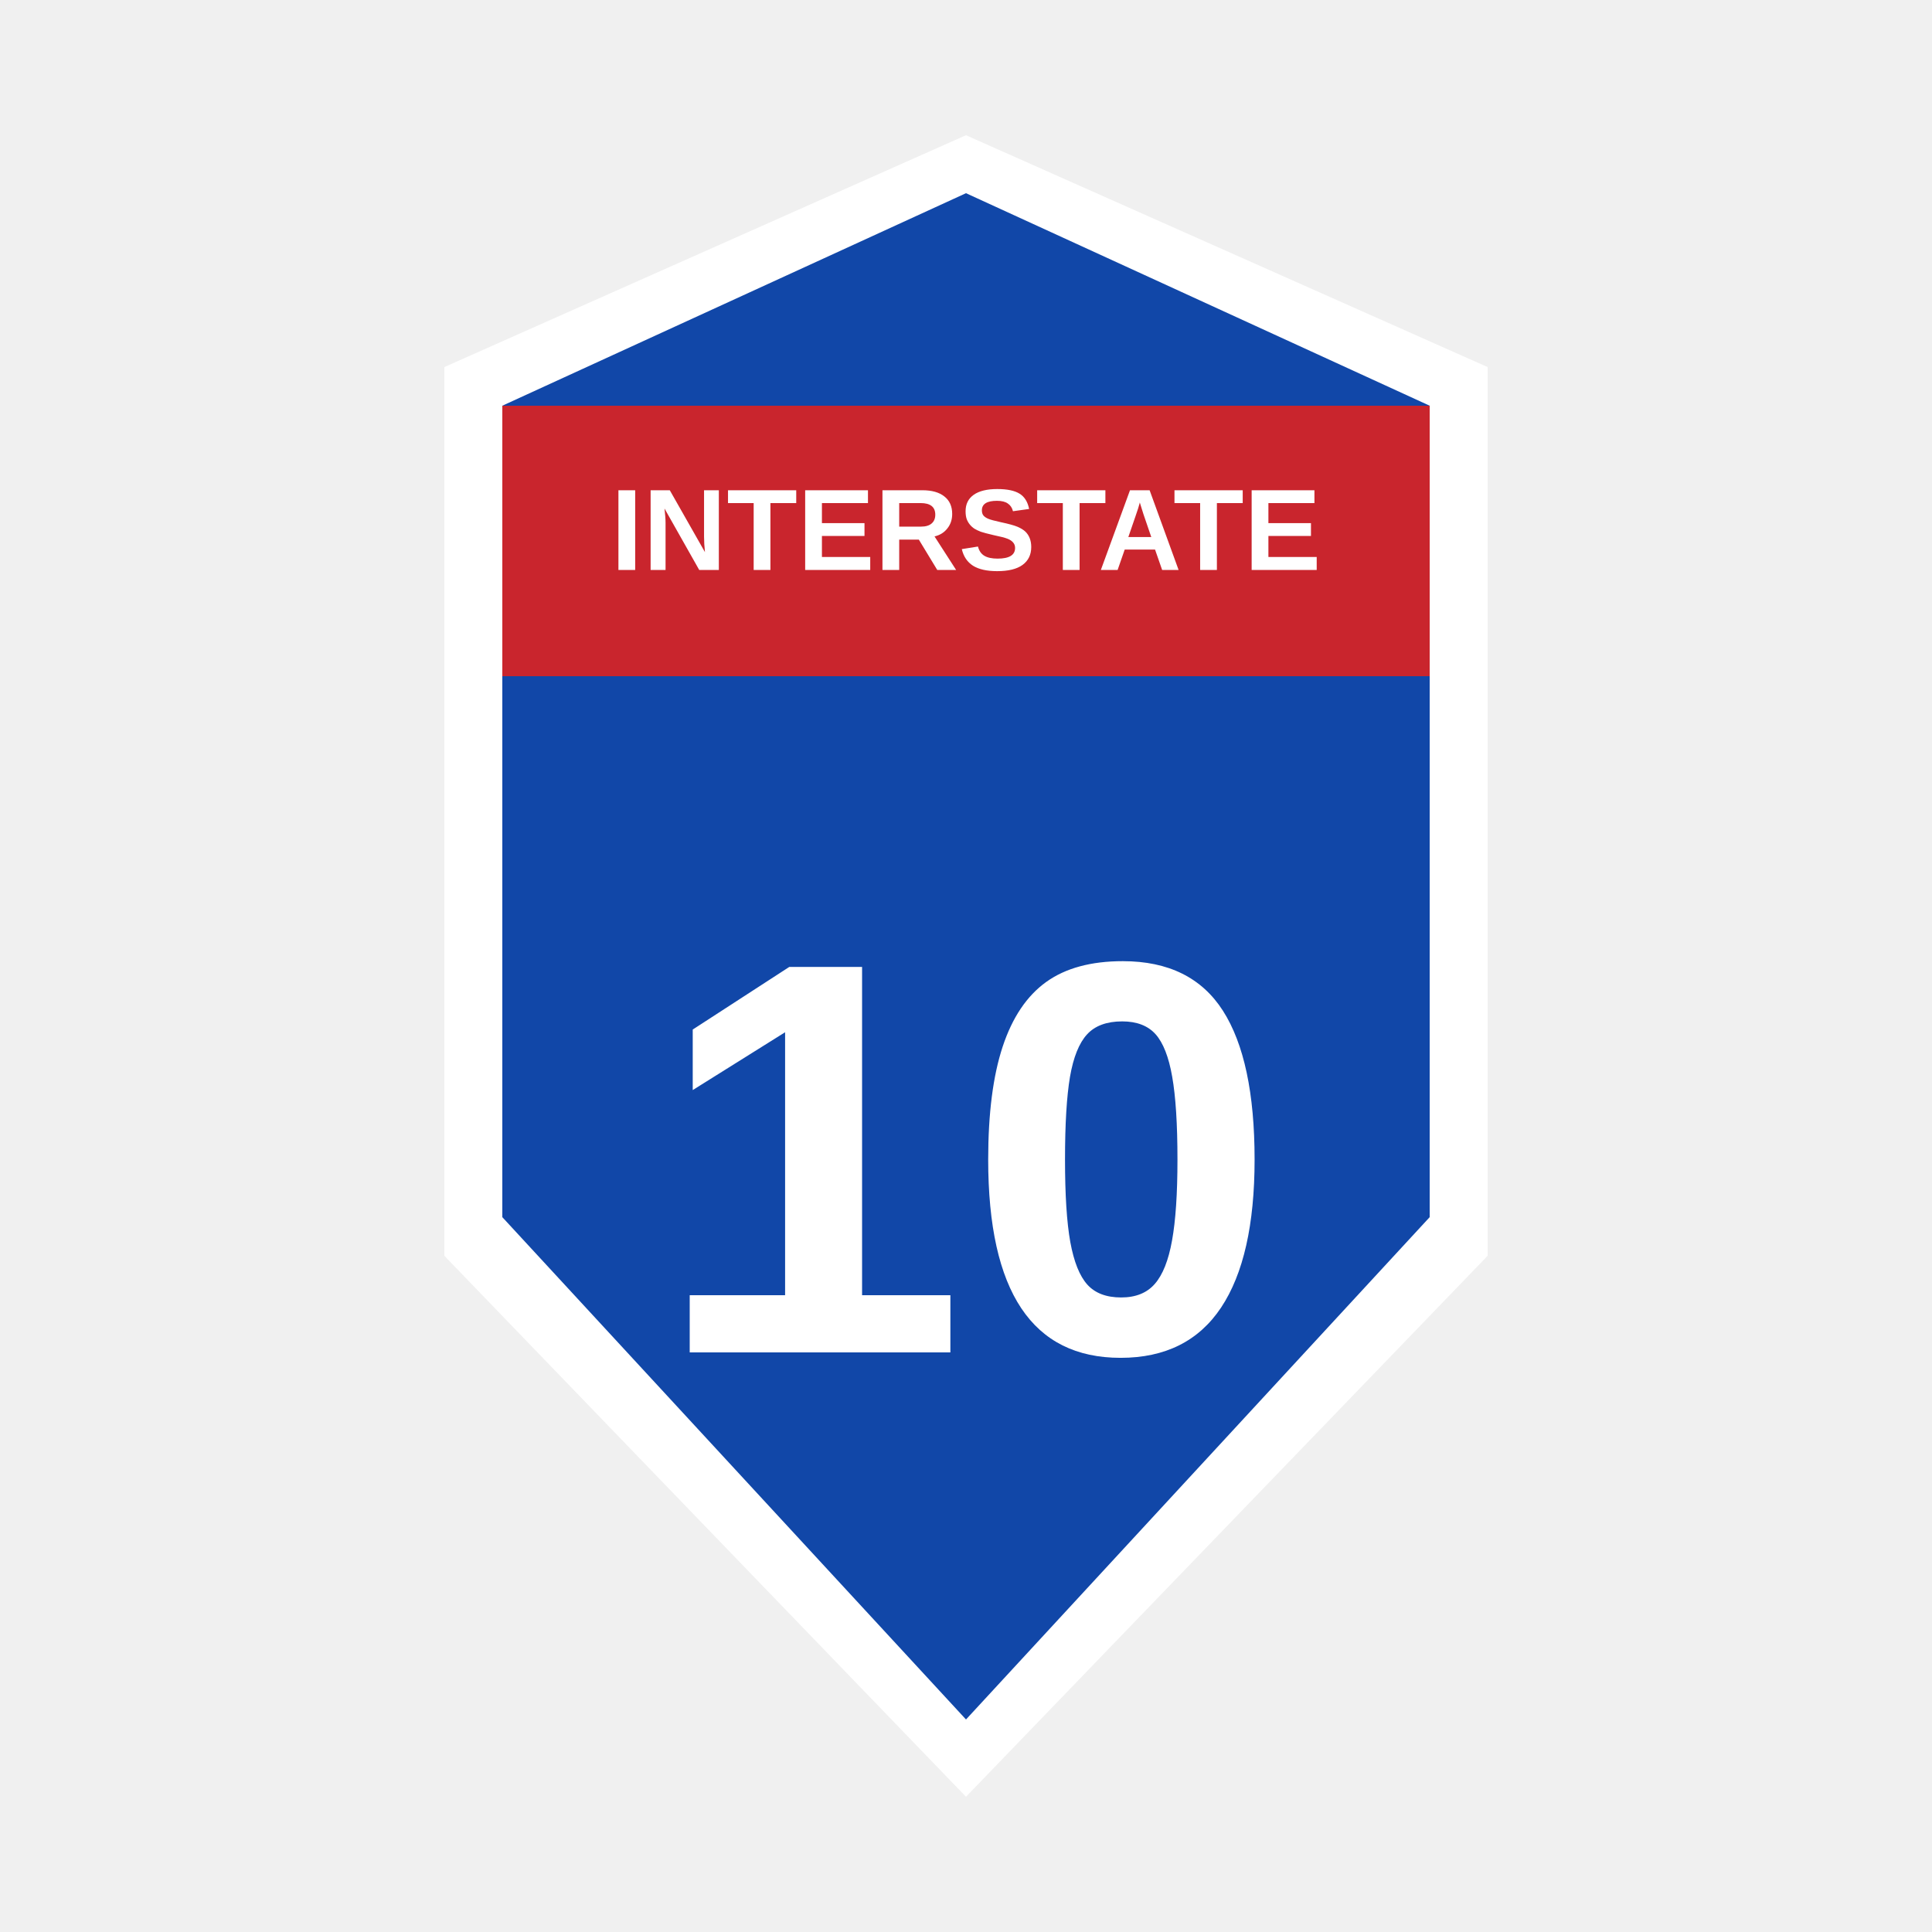
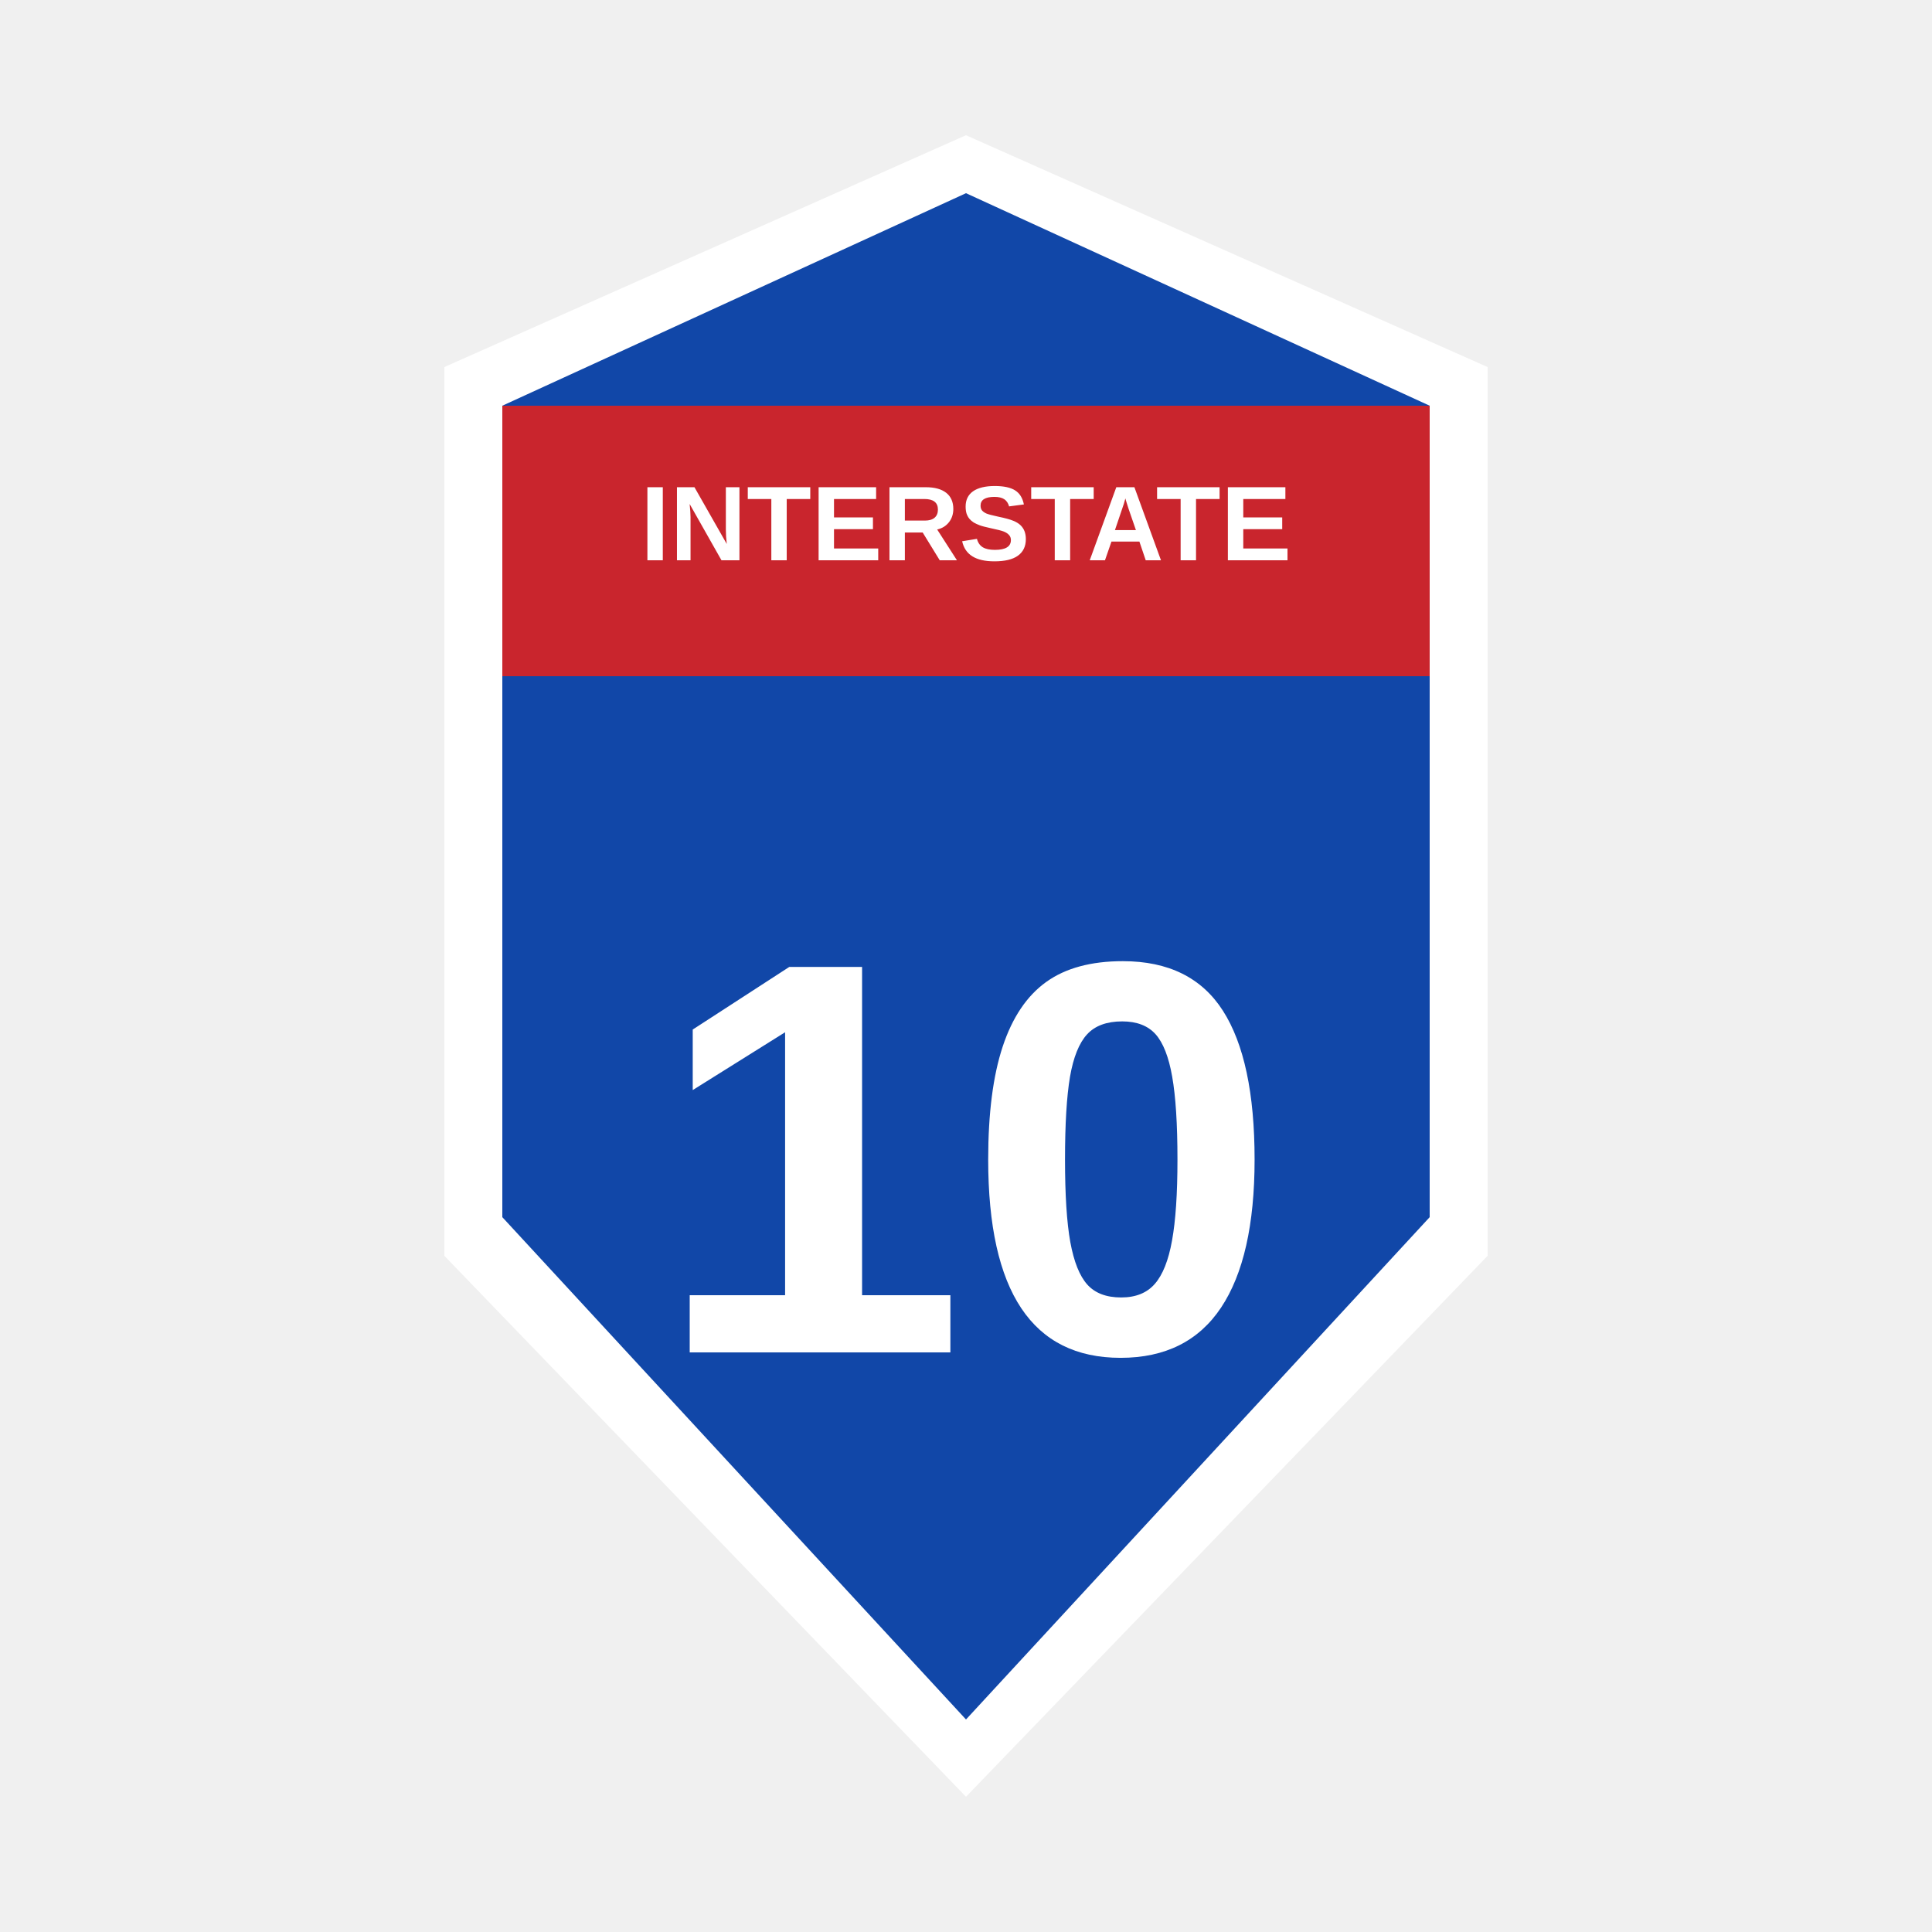
<svg xmlns="http://www.w3.org/2000/svg" viewBox="0 0 200 200" width="200" height="200" role="img" aria-label="MUTCD_I-5_INTERSTATE_10">
  <path d="M100 14 L154 38 L154 130 L100 186 L46 130 L46 38 Z" fill="#FFFFFF" />
  <path d="M100 20 L148 42 L148 126 L100 178 L52 126 L52 42 Z" fill="#1147A8" />
  <path d="M52 42 H148 V70 H52 Z" fill="#C9252D" />
-   <text x="100" y="59" font-family="Arial, Helvetica, sans-serif" font-size="12" font-weight="900" fill="#FFFFFF" text-anchor="middle">INTERSTATE</text>
+   <text x="100" y="58" font-family="Arial, Helvetica, sans-serif" font-size="11" font-weight="900" fill="#FFFFFF" text-anchor="middle">INTERSTATE</text>
  <text x="100" y="140" font-family="Arial, Helvetica, sans-serif" font-size="58" font-weight="900" fill="#FFFFFF" text-anchor="middle">10</text>
</svg>
